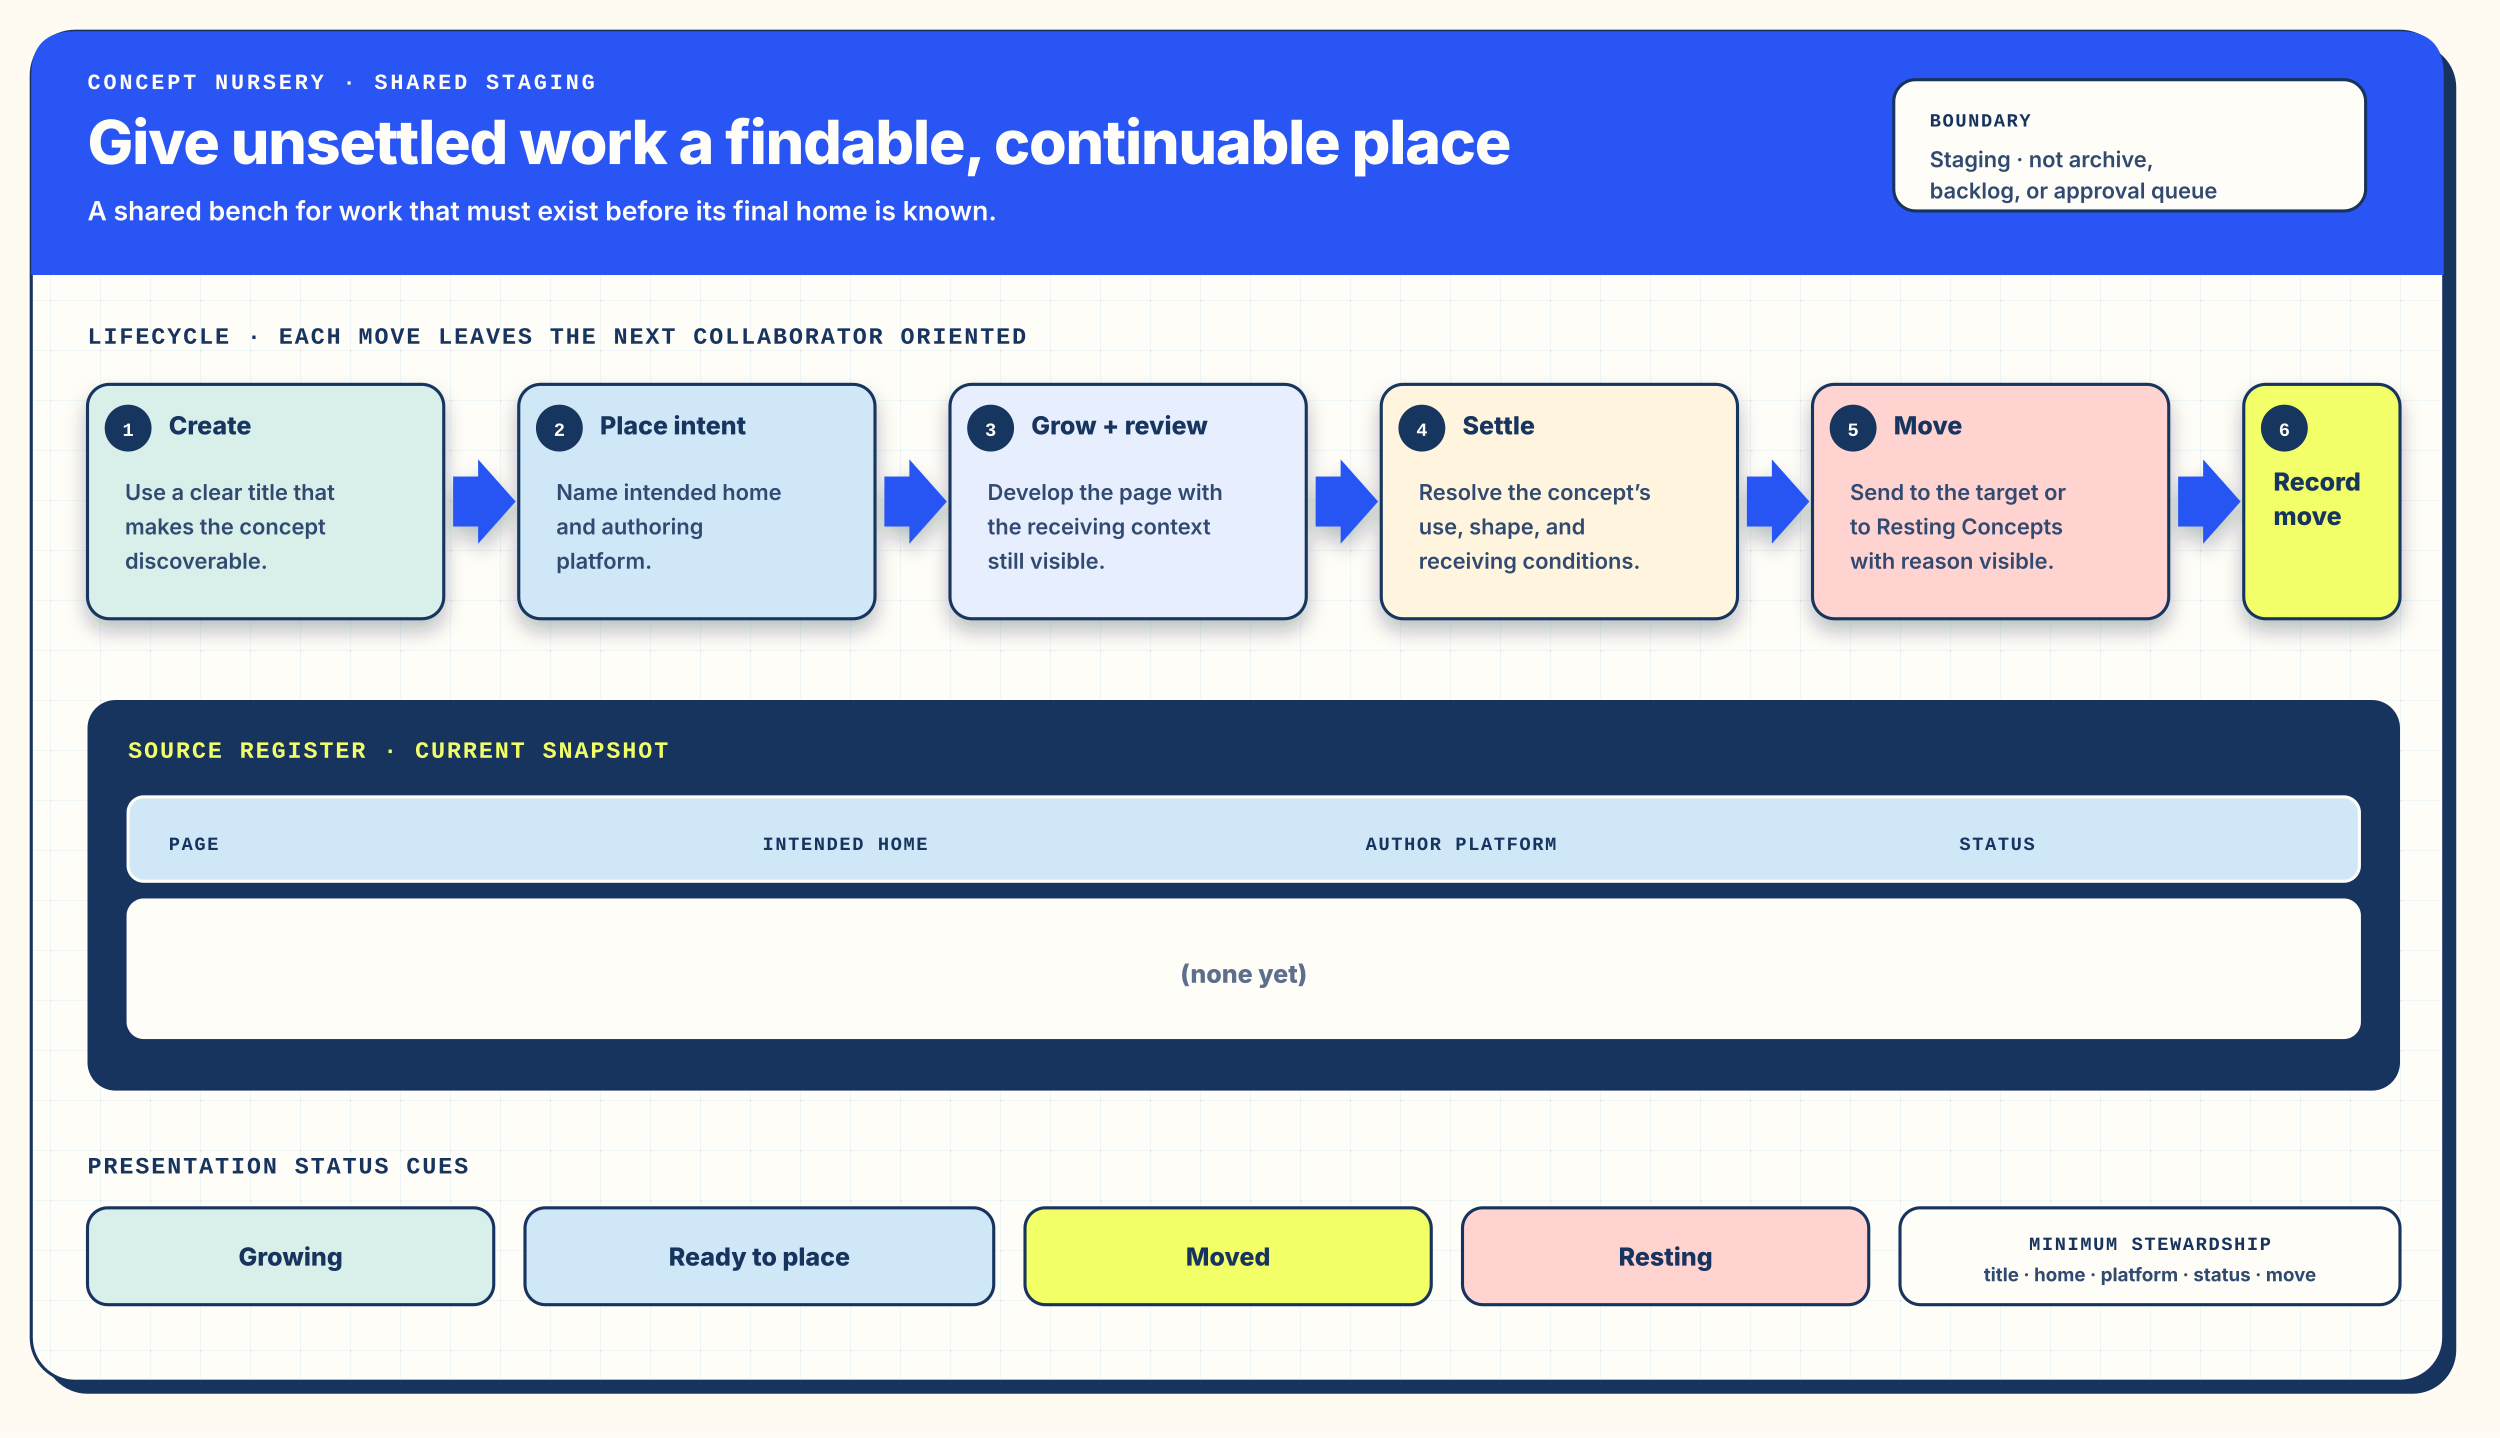
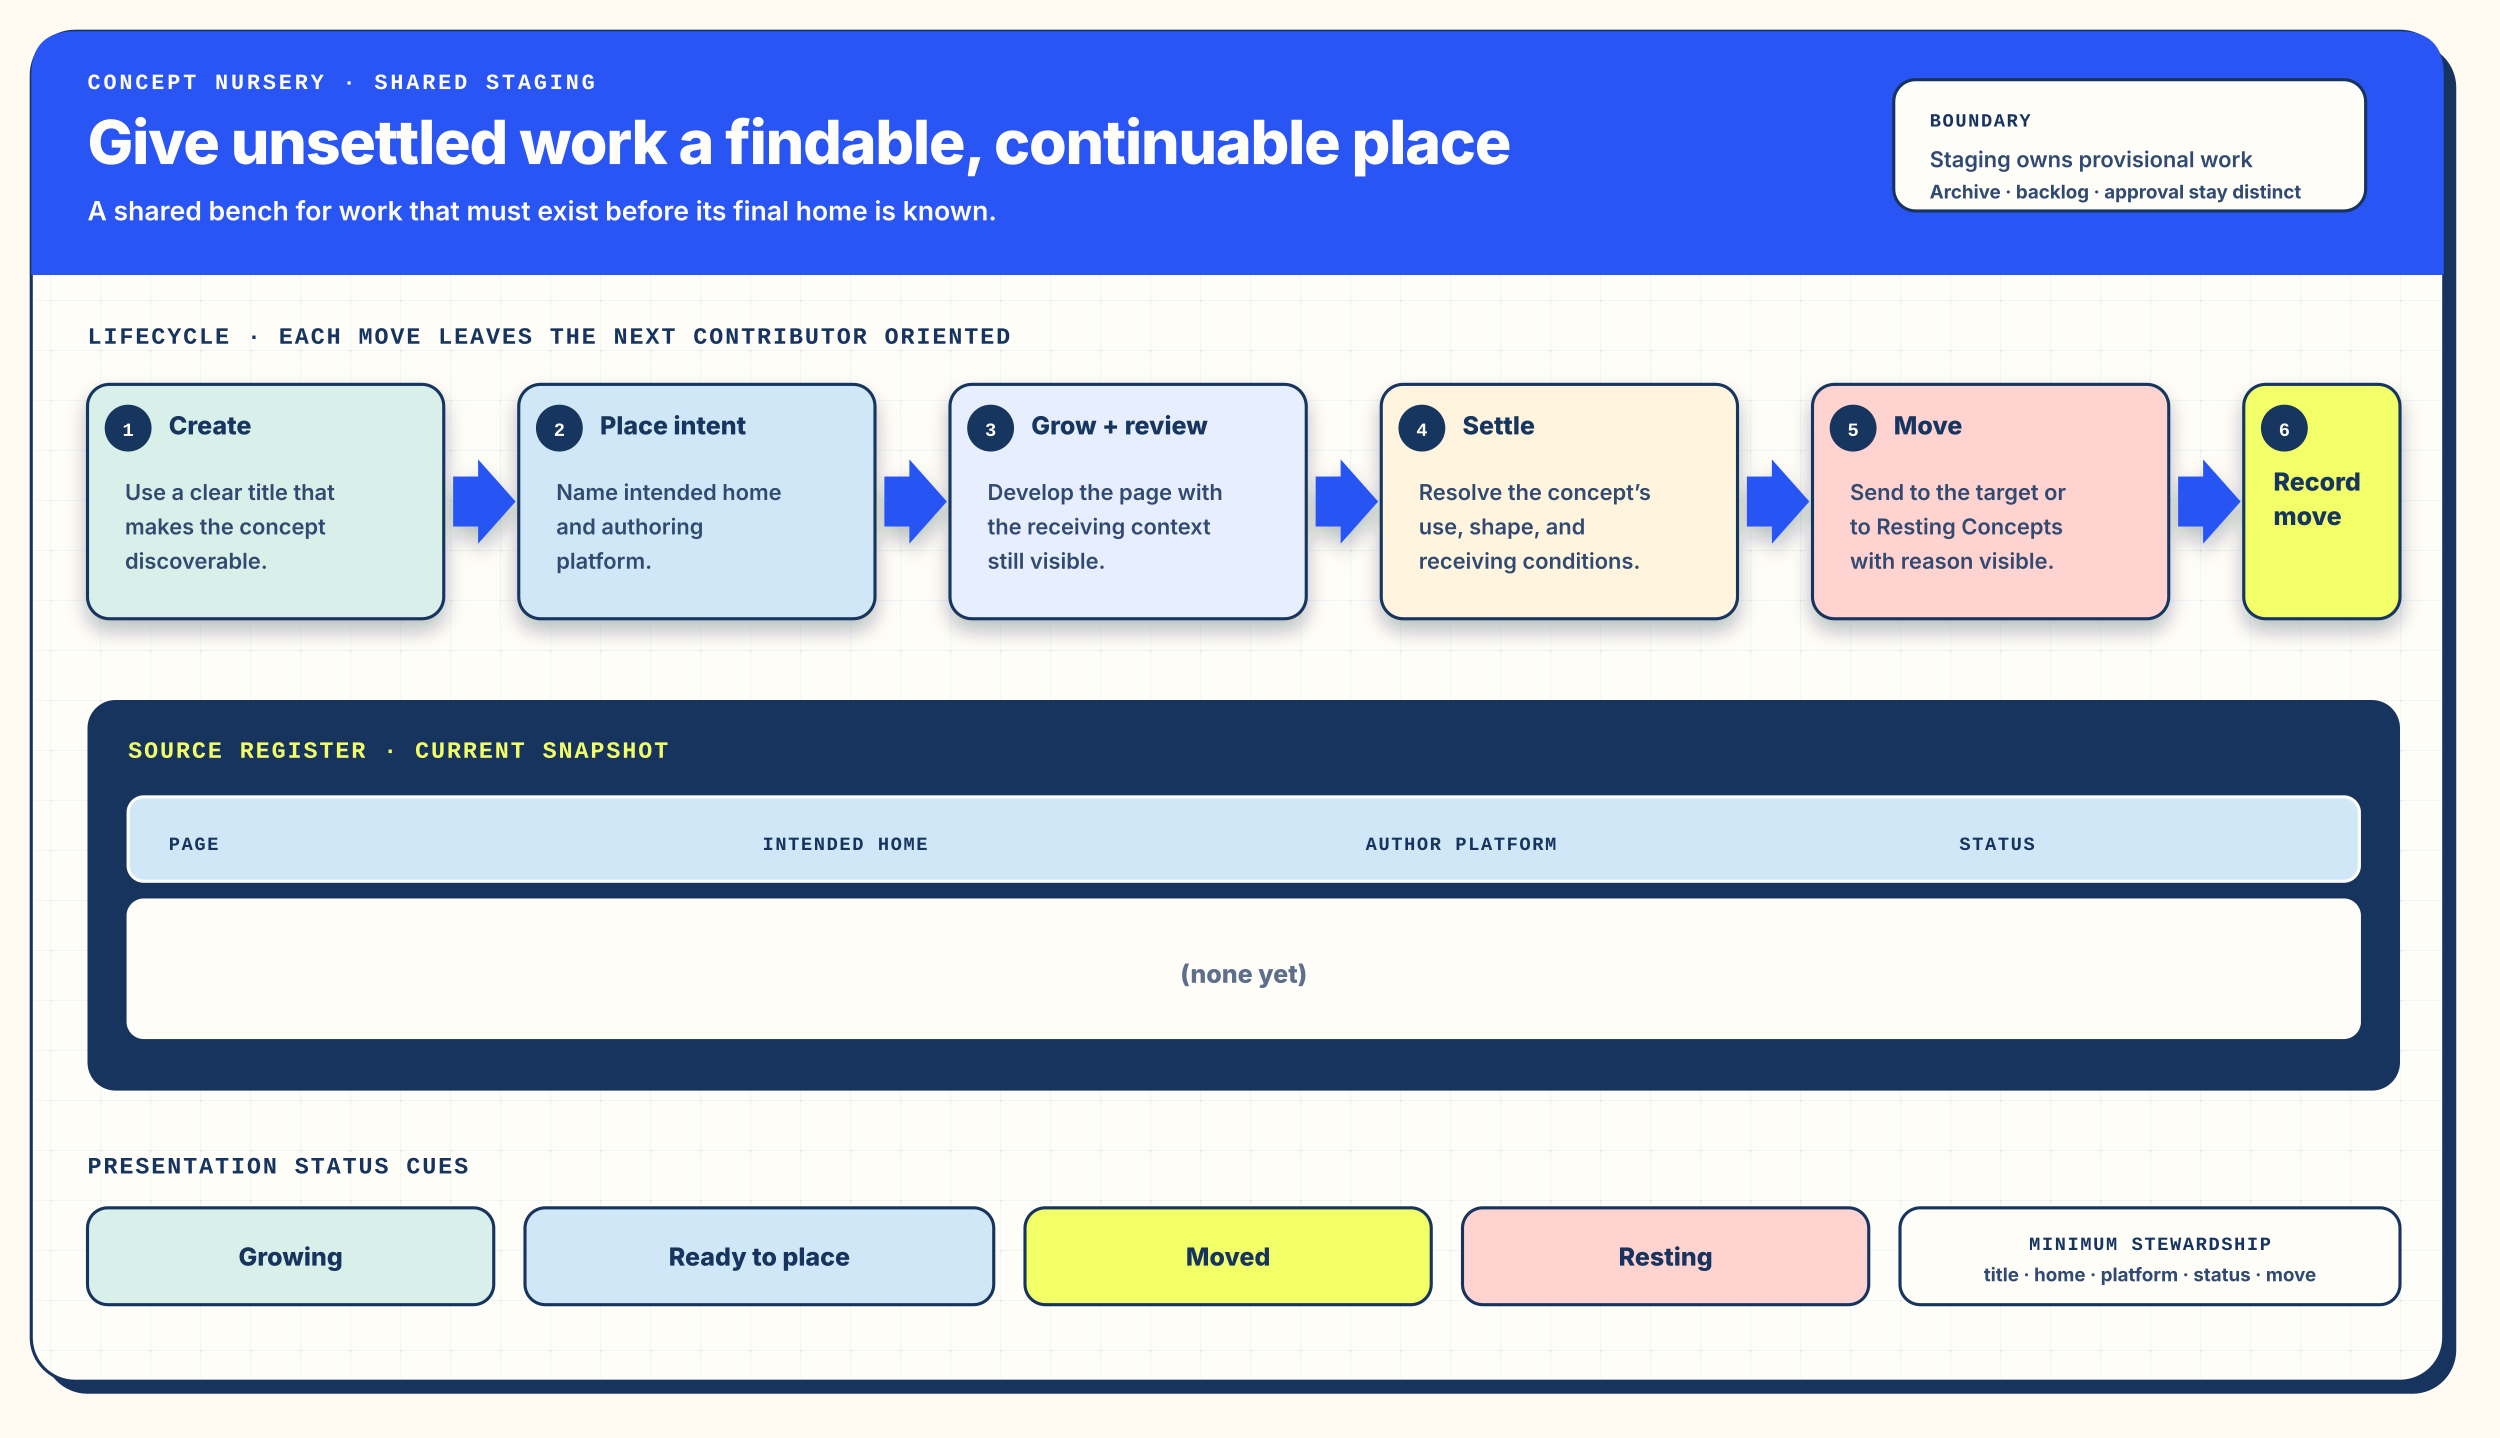
<svg xmlns="http://www.w3.org/2000/svg" width="1600" height="920" viewBox="0 0 1600 920" role="img" aria-labelledby="nursery-title nursery-desc">
  <defs>
    <pattern id="nursery-grid" width="32" height="32" patternUnits="userSpaceOnUse">
      <path d="M32 0H0V32" fill="none" stroke="#cfe7f7" stroke-opacity=".42" />
      <circle cx="0" cy="0" r="1.4" fill="#f1b88e" fill-opacity=".26" />
    </pattern>
    <filter id="nursery-shadow" x="-12%" y="-18%" width="124%" height="145%">
      <feDropShadow dx="0" dy="7" stdDeviation="6" flood-color="#071a35" flood-opacity=".27" />
    </filter>
    <style>.sans{font-family:Inter,ui-sans-serif,system-ui,-apple-system,BlinkMacSystemFont,"Segoe UI",sans-serif}.mono{font-family:"SFMono-Regular",Consolas,"Liberation Mono",monospace}.eyebrow{font-size:14px;font-weight:800;letter-spacing:1.8px}.title{font-size:39px;font-weight:820;letter-spacing:-.8px}.lead{font-size:17px;font-weight:620}.lane{font-size:15px;font-weight:850;letter-spacing:1.2px}.kicker{font-size:12px;font-weight:850;letter-spacing:1px}.card{font-size:16px;font-weight:760}.copy{font-size:14px;font-weight:620}.micro{font-size:12px;font-weight:680}.ink{fill:#17345f}.body{fill:#304a71}.white{fill:#fffdf8}.muted{fill:#5d6f8b}</style>
  </defs>
  <rect width="1600" height="920" fill="#fffaf2" />
  <rect x="28" y="28" width="1544" height="864" rx="28" fill="#17345f" />
  <rect x="20" y="20" width="1544" height="864" rx="28" fill="#fffdf8" stroke="#17345f" stroke-width="2" />
  <rect x="21" y="21" width="1542" height="862" rx="27" fill="url(#nursery-grid)" />
  <path d="M20 48Q20 20 48 20H1536Q1564 20 1564 48V176H20Z" fill="#2855f3" />
  <text x="56" y="57" class="mono eyebrow white">CONCEPT NURSERY · SHARED STAGING</text>
  <text x="56" y="105" class="sans title white">Give unsettled work a findable, continuable place</text>
  <text x="56" y="141" class="sans lead white">A shared bench for work that must exist before its final home is known.</text>
  <rect x="1212" y="51" width="302" height="84" rx="14" fill="#fffdf8" stroke="#17345f" stroke-width="2" />
  <text x="1235" y="81" class="mono kicker ink">BOUNDARY</text>
-   <text x="1235" y="107" class="sans copy body">Staging · not archive,</text>
-   <text x="1235" y="127" class="sans copy body">backlog, or approval queue</text>
+   <text x="1235" y="107" class="sans copy body">Staging owns provisional work</text>
+   <text x="1235" y="127" class="sans micro body">Archive · backlog · approval stay distinct</text>
  <g id="lifecycle" role="group" aria-labelledby="lifecycle-title">
-     <text x="56" y="220" class="mono lane ink">LIFECYCLE · EACH MOVE LEAVES THE NEXT COLLABORATOR ORIENTED</text>
+     <text x="56" y="220" class="mono lane ink">LIFECYCLE · EACH MOVE LEAVES THE NEXT CONTRIBUTOR ORIENTED</text>
    <g filter="url(#nursery-shadow)">
      <rect x="56" y="246" width="228" height="150" rx="14" fill="#d9efea" stroke="#17345f" stroke-width="2" />
      <circle cx="82" cy="274" r="15" fill="#17345f" />
      <text x="82" y="279" text-anchor="middle" class="mono kicker white">1</text>
      <text x="108" y="278" class="sans card ink">Create</text>
      <text x="80" y="320" class="sans copy body">
        <tspan x="80">Use a clear title that</tspan>
        <tspan x="80" dy="22">makes the concept</tspan>
        <tspan x="80" dy="22">discoverable.</tspan>
      </text>
      <path d="M290 305H306V294L330 321L306 348V337H290Z" fill="#2855f3" />
      <rect x="332" y="246" width="228" height="150" rx="14" fill="#cfe7f7" stroke="#17345f" stroke-width="2" />
      <circle cx="358" cy="274" r="15" fill="#17345f" />
      <text x="358" y="279" text-anchor="middle" class="mono kicker white">2</text>
      <text x="384" y="278" class="sans card ink">Place intent</text>
      <text x="356" y="320" class="sans copy body">
        <tspan x="356">Name intended home</tspan>
        <tspan x="356" dy="22">and authoring</tspan>
        <tspan x="356" dy="22">platform.</tspan>
      </text>
      <path d="M566 305H582V294L606 321L582 348V337H566Z" fill="#2855f3" />
      <rect x="608" y="246" width="228" height="150" rx="14" fill="#e7efff" stroke="#17345f" stroke-width="2" />
      <circle cx="634" cy="274" r="15" fill="#17345f" />
      <text x="634" y="279" text-anchor="middle" class="mono kicker white">3</text>
      <text x="660" y="278" class="sans card ink">Grow + review</text>
      <text x="632" y="320" class="sans copy body">
        <tspan x="632">Develop the page with</tspan>
        <tspan x="632" dy="22">the receiving context</tspan>
        <tspan x="632" dy="22">still visible.</tspan>
      </text>
      <path d="M842 305H858V294L882 321L858 348V337H842Z" fill="#2855f3" />
      <rect x="884" y="246" width="228" height="150" rx="14" fill="#fff5de" stroke="#17345f" stroke-width="2" />
      <circle cx="910" cy="274" r="15" fill="#17345f" />
      <text x="910" y="279" text-anchor="middle" class="mono kicker white">4</text>
      <text x="936" y="278" class="sans card ink">Settle</text>
      <text x="908" y="320" class="sans copy body">
        <tspan x="908">Resolve the concept’s</tspan>
        <tspan x="908" dy="22">use, shape, and</tspan>
        <tspan x="908" dy="22">receiving conditions.</tspan>
      </text>
      <path d="M1118 305H1134V294L1158 321L1134 348V337H1118Z" fill="#2855f3" />
      <rect x="1160" y="246" width="228" height="150" rx="14" fill="#ffd3d0" stroke="#17345f" stroke-width="2" />
      <circle cx="1186" cy="274" r="15" fill="#17345f" />
      <text x="1186" y="279" text-anchor="middle" class="mono kicker white">5</text>
      <text x="1212" y="278" class="sans card ink">Move</text>
      <text x="1184" y="320" class="sans copy body">
        <tspan x="1184">Send to the target or</tspan>
        <tspan x="1184" dy="22">to Resting Concepts</tspan>
        <tspan x="1184" dy="22">with reason visible.</tspan>
      </text>
      <path d="M1394 305H1410V294L1434 321L1410 348V337H1394Z" fill="#2855f3" />
      <rect x="1436" y="246" width="100" height="150" rx="14" fill="#f2ff67" stroke="#17345f" stroke-width="2" />
      <circle cx="1462" cy="274" r="15" fill="#17345f" />
      <text x="1462" y="279" text-anchor="middle" class="mono kicker white">6</text>
      <text x="1455" y="314" class="sans card ink">
        <tspan x="1455">Record</tspan>
        <tspan x="1455" dy="22">move</tspan>
      </text>
    </g>
  </g>
  <g id="register" role="group" aria-labelledby="register-title">
    <rect x="56" y="448" width="1480" height="250" rx="18" fill="#17345f" />
    <text x="82" y="485" class="mono lane" fill="#f2ff67">SOURCE REGISTER · CURRENT SNAPSHOT</text>
    <rect x="82" y="510" width="1428" height="54" rx="10" fill="#cfe7f7" stroke="#fffdf8" stroke-width="2" />
    <text x="108" y="544" class="mono kicker ink">PAGE</text>
    <text x="488" y="544" class="mono kicker ink">INTENDED HOME</text>
    <text x="874" y="544" class="mono kicker ink">AUTHOR PLATFORM</text>
    <text x="1254" y="544" class="mono kicker ink">STATUS</text>
    <rect x="82" y="576" width="1428" height="88" rx="10" fill="#fffdf8" stroke="#fffdf8" stroke-width="2" />
    <text x="796" y="629" text-anchor="middle" class="sans card muted">(none yet)</text>
  </g>
  <g id="status-key" role="group" aria-labelledby="status-title">
    <text x="56" y="751" class="mono lane ink">PRESENTATION STATUS CUES</text>
    <rect x="56" y="773" width="260" height="62" rx="13" fill="#d9efea" stroke="#17345f" stroke-width="2" />
    <text x="186" y="810" text-anchor="middle" class="sans card ink">Growing</text>
    <rect x="336" y="773" width="300" height="62" rx="13" fill="#cfe7f7" stroke="#17345f" stroke-width="2" />
    <text x="486" y="810" text-anchor="middle" class="sans card ink">Ready to place</text>
    <rect x="656" y="773" width="260" height="62" rx="13" fill="#f2ff67" stroke="#17345f" stroke-width="2" />
    <text x="786" y="810" text-anchor="middle" class="sans card ink">Moved</text>
    <rect x="936" y="773" width="260" height="62" rx="13" fill="#ffd3d0" stroke="#17345f" stroke-width="2" />
    <text x="1066" y="810" text-anchor="middle" class="sans card ink">Resting</text>
    <rect x="1216" y="773" width="320" height="62" rx="13" fill="#fffdf8" stroke="#17345f" stroke-width="2" />
    <text x="1376" y="800" text-anchor="middle" class="mono kicker ink">MINIMUM STEWARDSHIP</text>
    <text x="1376" y="820" text-anchor="middle" class="sans micro body">title · home · platform · status · move</text>
  </g>
</svg>
